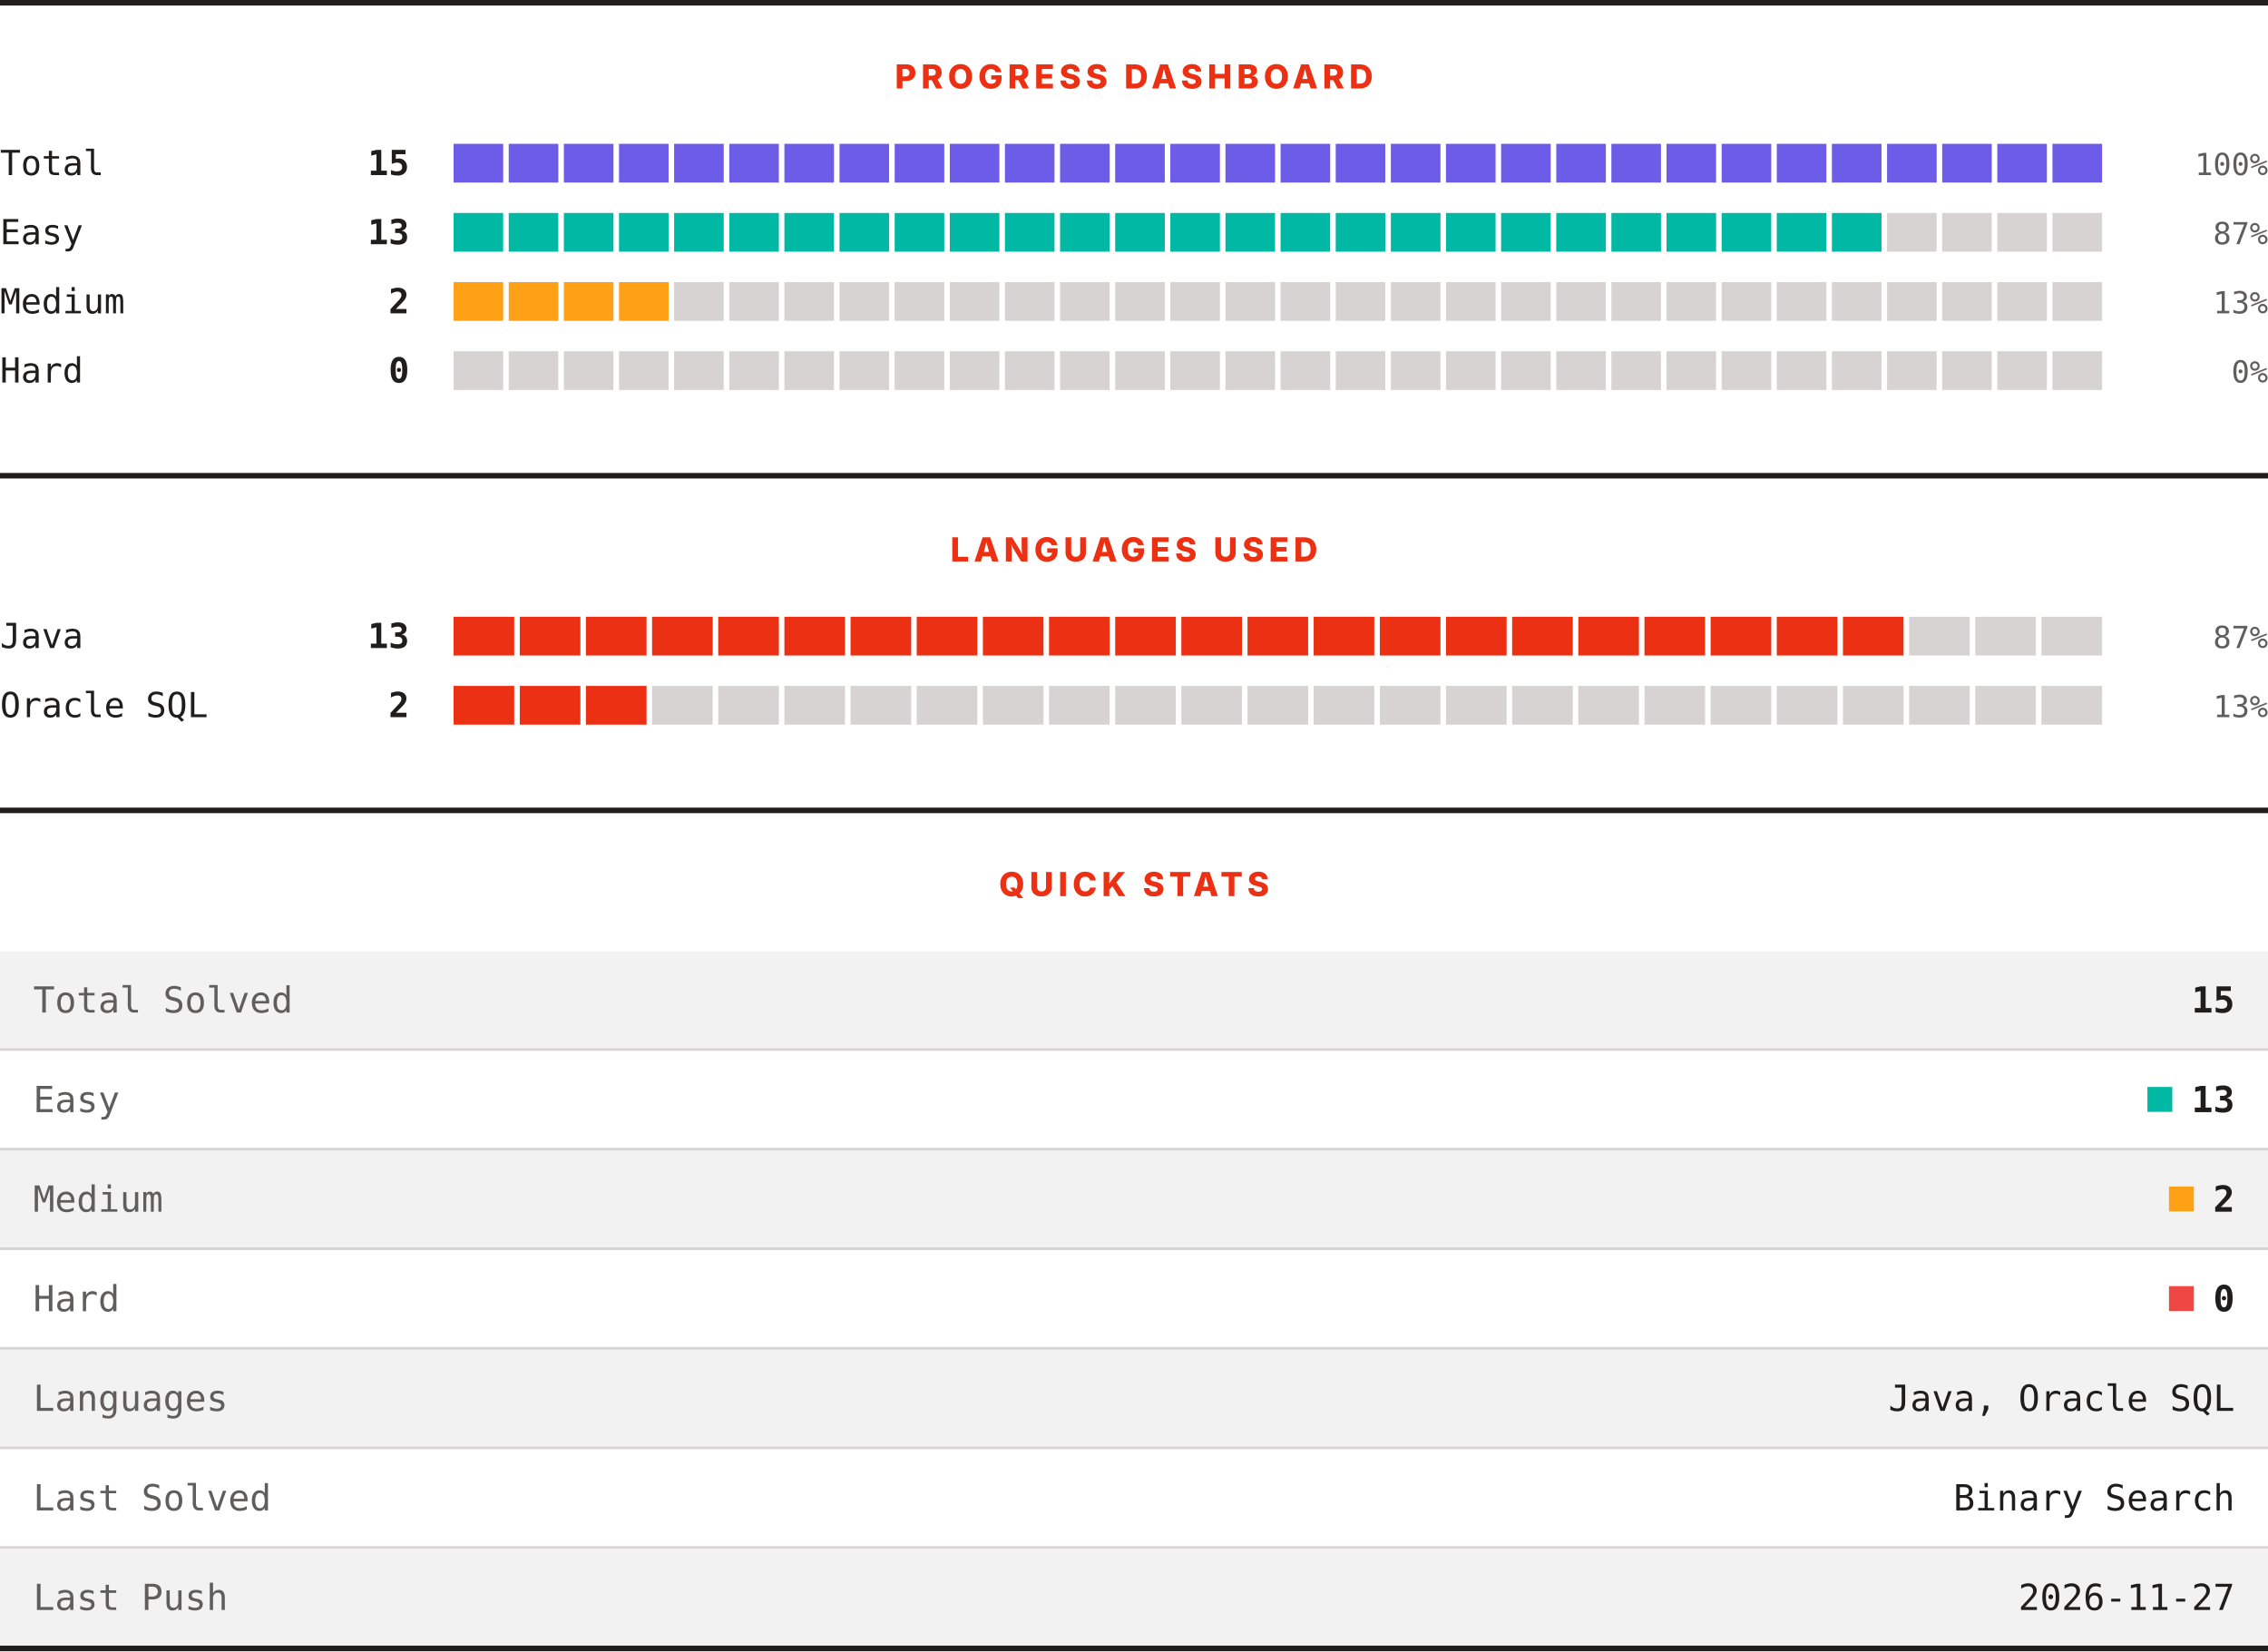
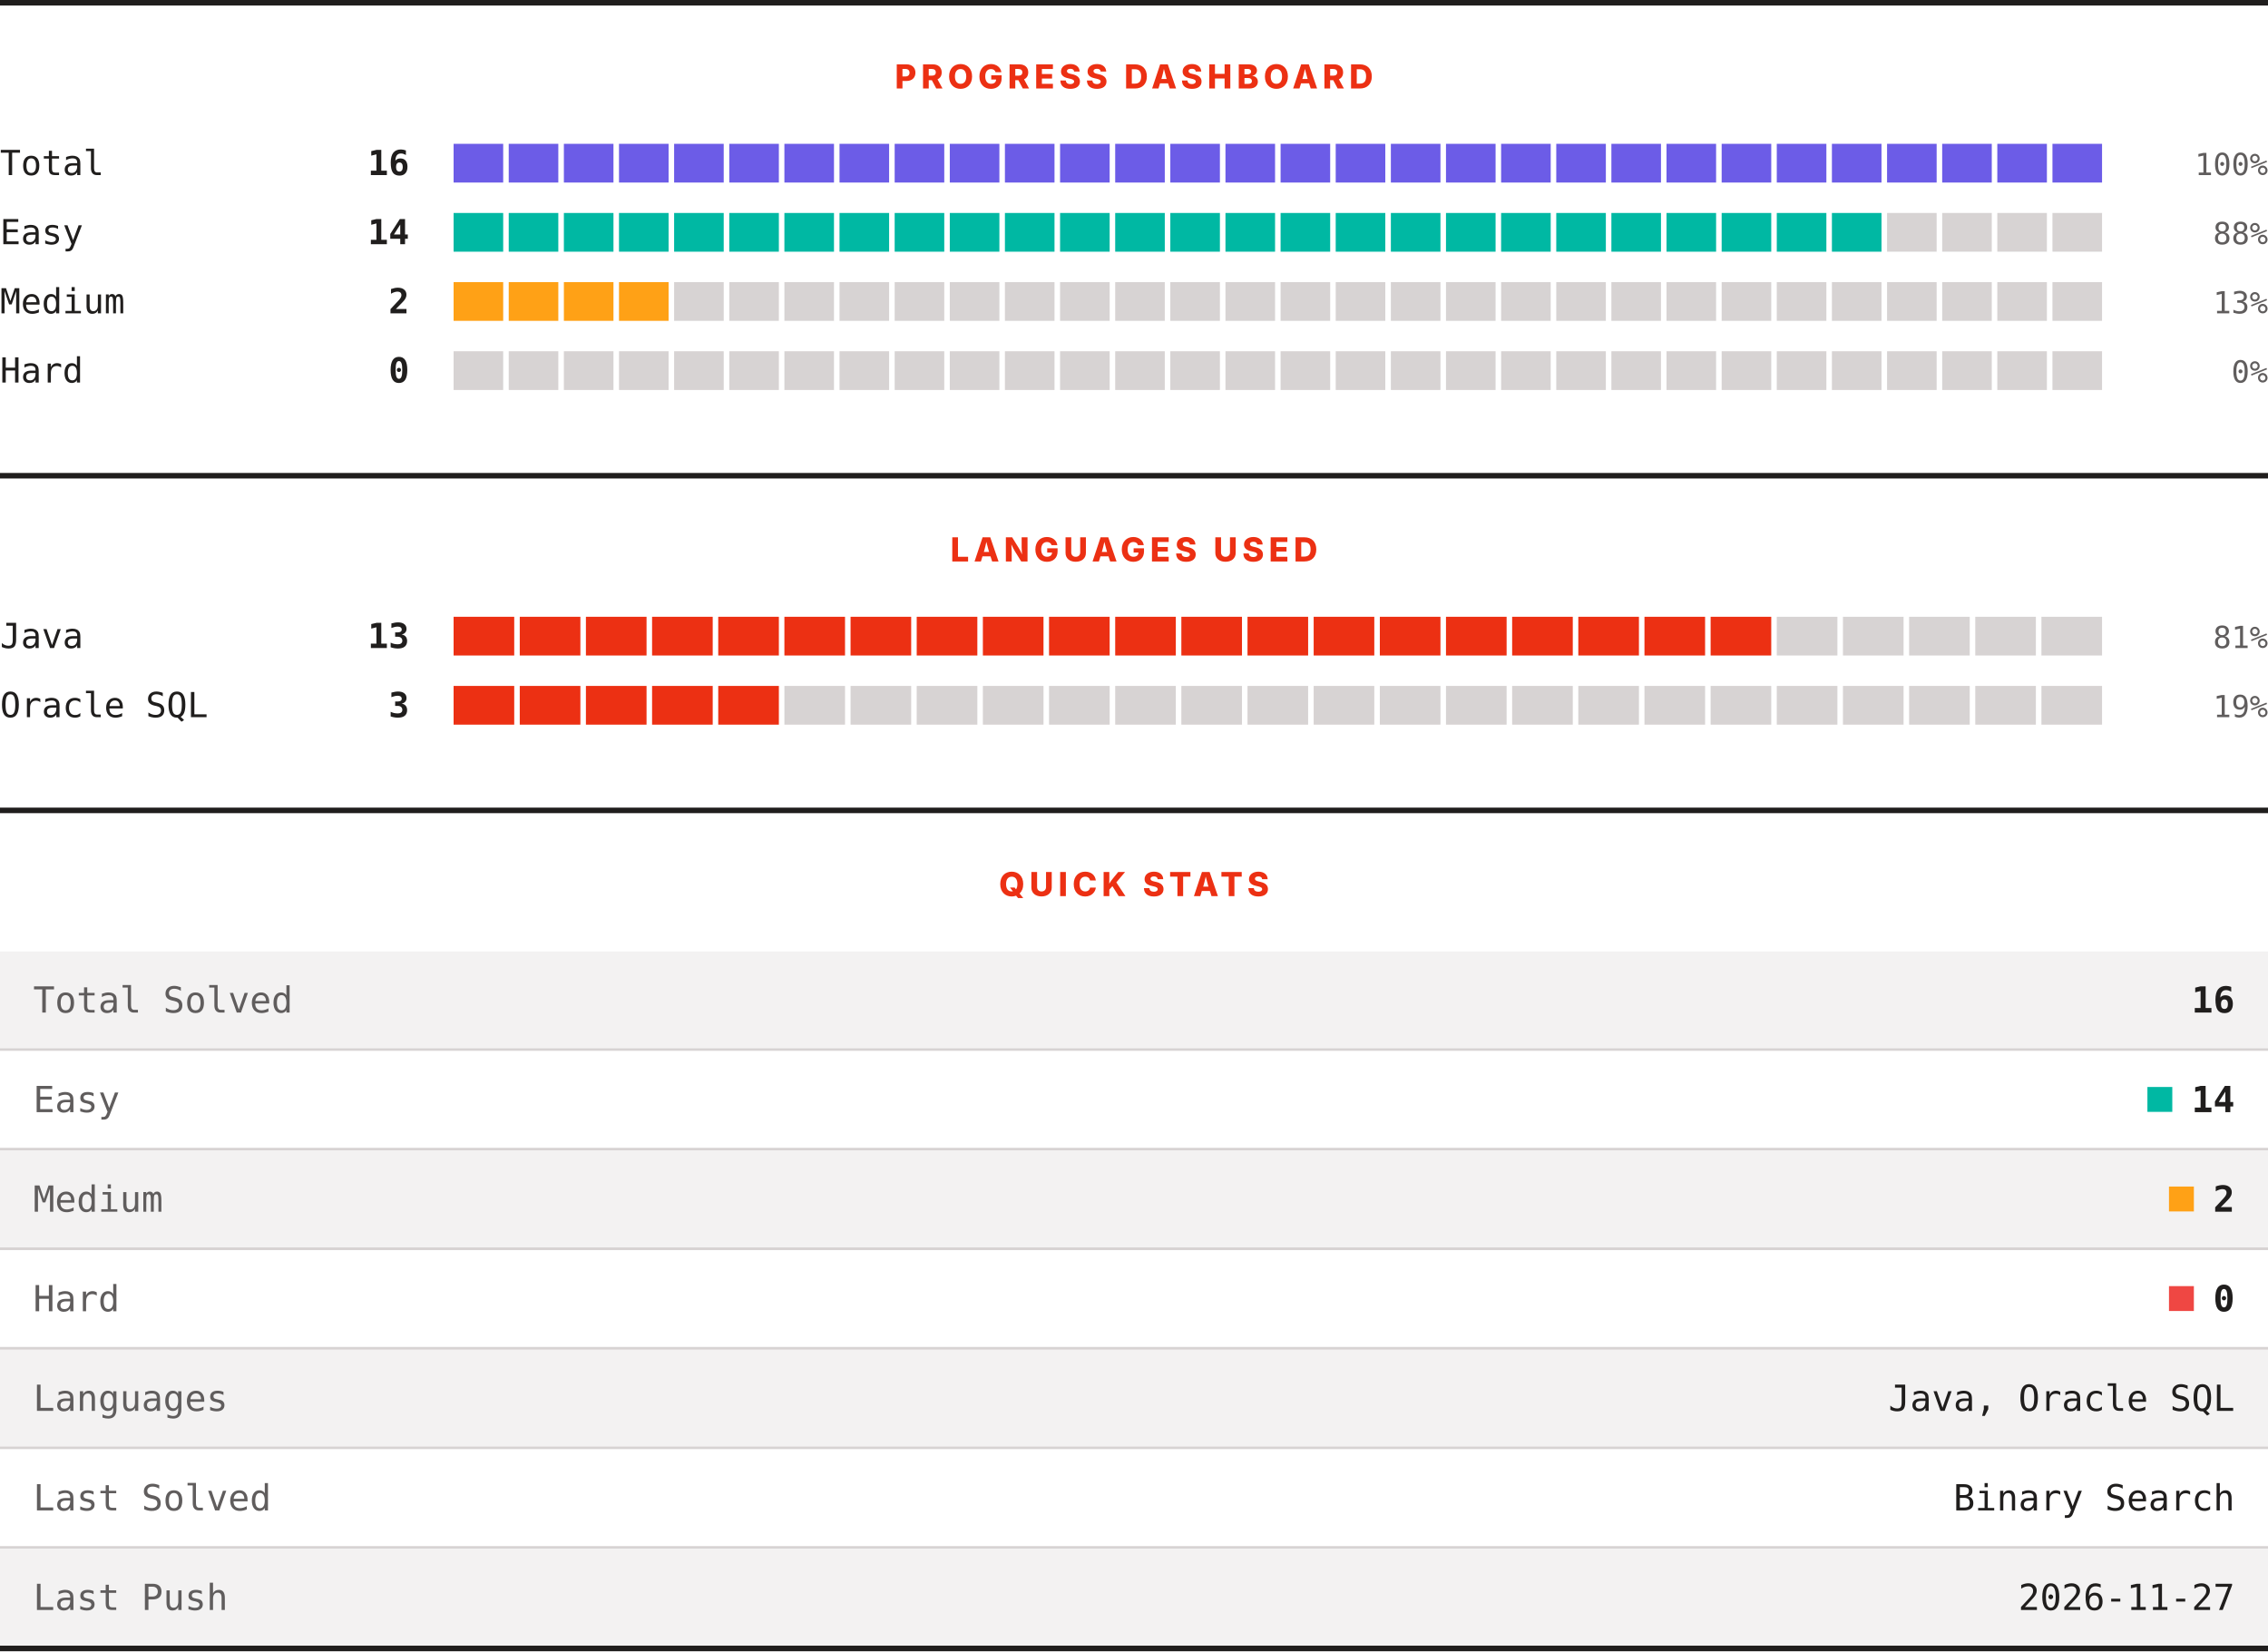
<svg xmlns="http://www.w3.org/2000/svg" width="820" height="597" viewBox="0 0 820 597" role="img" aria-label="LeetCode progress, languages and quick stats">
  <rect width="820" height="597" fill="#ffffff" />
  <rect x="0" y="0" width="820" height="2" fill="#201e1d" />
  <text x="410" y="32" text-anchor="middle" font-family="Archivo, system-ui, -apple-system, Segoe UI, sans-serif" font-size="12" font-weight="800" letter-spacing="1.68" fill="#ec3013">PROGRESS DASHBOARD</text>
  <text x="0" y="63.3" font-family="ui-monospace, SFMono-Regular, Menlo, Consolas, monospace" font-size="12.5" fill="#201e1d">Total</text>
-   <text x="148" y="63.3" text-anchor="end" font-family="ui-monospace, SFMono-Regular, Menlo, Consolas, monospace" font-size="12.5" font-weight="700" fill="#201e1d">15</text>
+   <text x="148" y="63.3" text-anchor="end" font-family="ui-monospace, SFMono-Regular, Menlo, Consolas, monospace" font-size="12.5" font-weight="700" fill="#201e1d">16</text>
  <rect x="164.00" y="52" width="17.93" height="14" fill="#6c5ce7" />
  <rect x="183.93" y="52" width="17.93" height="14" fill="#6c5ce7" />
  <rect x="203.87" y="52" width="17.93" height="14" fill="#6c5ce7" />
  <rect x="223.80" y="52" width="17.93" height="14" fill="#6c5ce7" />
  <rect x="243.73" y="52" width="17.93" height="14" fill="#6c5ce7" />
  <rect x="263.67" y="52" width="17.93" height="14" fill="#6c5ce7" />
  <rect x="283.60" y="52" width="17.93" height="14" fill="#6c5ce7" />
  <rect x="303.53" y="52" width="17.93" height="14" fill="#6c5ce7" />
  <rect x="323.47" y="52" width="17.93" height="14" fill="#6c5ce7" />
  <rect x="343.40" y="52" width="17.93" height="14" fill="#6c5ce7" />
  <rect x="363.33" y="52" width="17.93" height="14" fill="#6c5ce7" />
  <rect x="383.27" y="52" width="17.93" height="14" fill="#6c5ce7" />
  <rect x="403.20" y="52" width="17.93" height="14" fill="#6c5ce7" />
  <rect x="423.13" y="52" width="17.93" height="14" fill="#6c5ce7" />
  <rect x="443.07" y="52" width="17.93" height="14" fill="#6c5ce7" />
  <rect x="463.00" y="52" width="17.93" height="14" fill="#6c5ce7" />
  <rect x="482.93" y="52" width="17.93" height="14" fill="#6c5ce7" />
  <rect x="502.87" y="52" width="17.93" height="14" fill="#6c5ce7" />
  <rect x="522.80" y="52" width="17.93" height="14" fill="#6c5ce7" />
  <rect x="542.73" y="52" width="17.93" height="14" fill="#6c5ce7" />
  <rect x="562.67" y="52" width="17.93" height="14" fill="#6c5ce7" />
  <rect x="582.60" y="52" width="17.93" height="14" fill="#6c5ce7" />
  <rect x="602.53" y="52" width="17.93" height="14" fill="#6c5ce7" />
  <rect x="622.47" y="52" width="17.93" height="14" fill="#6c5ce7" />
  <rect x="642.40" y="52" width="17.93" height="14" fill="#6c5ce7" />
  <rect x="662.33" y="52" width="17.93" height="14" fill="#6c5ce7" />
  <rect x="682.27" y="52" width="17.93" height="14" fill="#6c5ce7" />
  <rect x="702.20" y="52" width="17.93" height="14" fill="#6c5ce7" />
  <rect x="722.13" y="52" width="17.93" height="14" fill="#6c5ce7" />
  <rect x="742.07" y="52" width="17.93" height="14" fill="#6c5ce7" />
  <text x="820" y="63.3" text-anchor="end" font-family="ui-monospace, SFMono-Regular, Menlo, Consolas, monospace" font-size="11" fill="#605d5d">100%</text>
  <text x="0" y="88.3" font-family="ui-monospace, SFMono-Regular, Menlo, Consolas, monospace" font-size="12.5" fill="#201e1d">Easy</text>
-   <text x="148" y="88.3" text-anchor="end" font-family="ui-monospace, SFMono-Regular, Menlo, Consolas, monospace" font-size="12.5" font-weight="700" fill="#201e1d">13</text>
+   <text x="148" y="88.3" text-anchor="end" font-family="ui-monospace, SFMono-Regular, Menlo, Consolas, monospace" font-size="12.5" font-weight="700" fill="#201e1d">14</text>
  <rect x="164.00" y="77" width="17.93" height="14" fill="#00b8a3" />
  <rect x="183.93" y="77" width="17.93" height="14" fill="#00b8a3" />
  <rect x="203.87" y="77" width="17.93" height="14" fill="#00b8a3" />
  <rect x="223.80" y="77" width="17.93" height="14" fill="#00b8a3" />
  <rect x="243.73" y="77" width="17.93" height="14" fill="#00b8a3" />
  <rect x="263.67" y="77" width="17.93" height="14" fill="#00b8a3" />
  <rect x="283.60" y="77" width="17.93" height="14" fill="#00b8a3" />
  <rect x="303.53" y="77" width="17.93" height="14" fill="#00b8a3" />
  <rect x="323.47" y="77" width="17.93" height="14" fill="#00b8a3" />
  <rect x="343.40" y="77" width="17.93" height="14" fill="#00b8a3" />
  <rect x="363.33" y="77" width="17.93" height="14" fill="#00b8a3" />
  <rect x="383.27" y="77" width="17.93" height="14" fill="#00b8a3" />
  <rect x="403.20" y="77" width="17.93" height="14" fill="#00b8a3" />
  <rect x="423.13" y="77" width="17.93" height="14" fill="#00b8a3" />
  <rect x="443.07" y="77" width="17.93" height="14" fill="#00b8a3" />
  <rect x="463.00" y="77" width="17.93" height="14" fill="#00b8a3" />
  <rect x="482.93" y="77" width="17.93" height="14" fill="#00b8a3" />
  <rect x="502.87" y="77" width="17.93" height="14" fill="#00b8a3" />
  <rect x="522.80" y="77" width="17.93" height="14" fill="#00b8a3" />
  <rect x="542.73" y="77" width="17.93" height="14" fill="#00b8a3" />
  <rect x="562.67" y="77" width="17.93" height="14" fill="#00b8a3" />
  <rect x="582.60" y="77" width="17.93" height="14" fill="#00b8a3" />
  <rect x="602.53" y="77" width="17.93" height="14" fill="#00b8a3" />
  <rect x="622.47" y="77" width="17.93" height="14" fill="#00b8a3" />
  <rect x="642.40" y="77" width="17.93" height="14" fill="#00b8a3" />
  <rect x="662.33" y="77" width="17.93" height="14" fill="#00b8a3" />
  <rect x="682.27" y="77" width="17.93" height="14" fill="#d7d3d3" />
  <rect x="702.20" y="77" width="17.93" height="14" fill="#d7d3d3" />
  <rect x="722.13" y="77" width="17.93" height="14" fill="#d7d3d3" />
  <rect x="742.07" y="77" width="17.93" height="14" fill="#d7d3d3" />
-   <text x="820" y="88.3" text-anchor="end" font-family="ui-monospace, SFMono-Regular, Menlo, Consolas, monospace" font-size="11" fill="#605d5d">87%</text>
+   <text x="820" y="88.3" text-anchor="end" font-family="ui-monospace, SFMono-Regular, Menlo, Consolas, monospace" font-size="11" fill="#605d5d">88%</text>
  <text x="0" y="113.3" font-family="ui-monospace, SFMono-Regular, Menlo, Consolas, monospace" font-size="12.5" fill="#201e1d">Medium</text>
  <text x="148" y="113.3" text-anchor="end" font-family="ui-monospace, SFMono-Regular, Menlo, Consolas, monospace" font-size="12.5" font-weight="700" fill="#201e1d">2</text>
  <rect x="164.00" y="102" width="17.93" height="14" fill="#ffa116" />
  <rect x="183.93" y="102" width="17.93" height="14" fill="#ffa116" />
  <rect x="203.87" y="102" width="17.93" height="14" fill="#ffa116" />
  <rect x="223.80" y="102" width="17.93" height="14" fill="#ffa116" />
  <rect x="243.73" y="102" width="17.93" height="14" fill="#d7d3d3" />
  <rect x="263.67" y="102" width="17.93" height="14" fill="#d7d3d3" />
  <rect x="283.60" y="102" width="17.93" height="14" fill="#d7d3d3" />
  <rect x="303.53" y="102" width="17.93" height="14" fill="#d7d3d3" />
  <rect x="323.47" y="102" width="17.93" height="14" fill="#d7d3d3" />
  <rect x="343.40" y="102" width="17.93" height="14" fill="#d7d3d3" />
  <rect x="363.33" y="102" width="17.93" height="14" fill="#d7d3d3" />
  <rect x="383.27" y="102" width="17.93" height="14" fill="#d7d3d3" />
  <rect x="403.20" y="102" width="17.93" height="14" fill="#d7d3d3" />
  <rect x="423.13" y="102" width="17.93" height="14" fill="#d7d3d3" />
  <rect x="443.07" y="102" width="17.93" height="14" fill="#d7d3d3" />
  <rect x="463.00" y="102" width="17.93" height="14" fill="#d7d3d3" />
  <rect x="482.93" y="102" width="17.93" height="14" fill="#d7d3d3" />
  <rect x="502.87" y="102" width="17.93" height="14" fill="#d7d3d3" />
  <rect x="522.80" y="102" width="17.93" height="14" fill="#d7d3d3" />
  <rect x="542.73" y="102" width="17.93" height="14" fill="#d7d3d3" />
  <rect x="562.67" y="102" width="17.93" height="14" fill="#d7d3d3" />
  <rect x="582.60" y="102" width="17.93" height="14" fill="#d7d3d3" />
  <rect x="602.53" y="102" width="17.93" height="14" fill="#d7d3d3" />
  <rect x="622.47" y="102" width="17.93" height="14" fill="#d7d3d3" />
  <rect x="642.40" y="102" width="17.93" height="14" fill="#d7d3d3" />
  <rect x="662.33" y="102" width="17.93" height="14" fill="#d7d3d3" />
  <rect x="682.27" y="102" width="17.93" height="14" fill="#d7d3d3" />
  <rect x="702.20" y="102" width="17.93" height="14" fill="#d7d3d3" />
  <rect x="722.13" y="102" width="17.93" height="14" fill="#d7d3d3" />
  <rect x="742.07" y="102" width="17.93" height="14" fill="#d7d3d3" />
  <text x="820" y="113.3" text-anchor="end" font-family="ui-monospace, SFMono-Regular, Menlo, Consolas, monospace" font-size="11" fill="#605d5d">13%</text>
  <text x="0" y="138.3" font-family="ui-monospace, SFMono-Regular, Menlo, Consolas, monospace" font-size="12.5" fill="#201e1d">Hard</text>
  <text x="148" y="138.3" text-anchor="end" font-family="ui-monospace, SFMono-Regular, Menlo, Consolas, monospace" font-size="12.5" font-weight="700" fill="#201e1d">0</text>
  <rect x="164.00" y="127" width="17.93" height="14" fill="#d7d3d3" />
  <rect x="183.93" y="127" width="17.93" height="14" fill="#d7d3d3" />
  <rect x="203.87" y="127" width="17.93" height="14" fill="#d7d3d3" />
  <rect x="223.80" y="127" width="17.93" height="14" fill="#d7d3d3" />
  <rect x="243.73" y="127" width="17.93" height="14" fill="#d7d3d3" />
  <rect x="263.67" y="127" width="17.93" height="14" fill="#d7d3d3" />
  <rect x="283.60" y="127" width="17.93" height="14" fill="#d7d3d3" />
  <rect x="303.53" y="127" width="17.93" height="14" fill="#d7d3d3" />
  <rect x="323.47" y="127" width="17.93" height="14" fill="#d7d3d3" />
  <rect x="343.40" y="127" width="17.93" height="14" fill="#d7d3d3" />
  <rect x="363.33" y="127" width="17.93" height="14" fill="#d7d3d3" />
  <rect x="383.27" y="127" width="17.93" height="14" fill="#d7d3d3" />
  <rect x="403.20" y="127" width="17.93" height="14" fill="#d7d3d3" />
  <rect x="423.13" y="127" width="17.93" height="14" fill="#d7d3d3" />
  <rect x="443.07" y="127" width="17.93" height="14" fill="#d7d3d3" />
  <rect x="463.00" y="127" width="17.93" height="14" fill="#d7d3d3" />
  <rect x="482.93" y="127" width="17.93" height="14" fill="#d7d3d3" />
  <rect x="502.87" y="127" width="17.93" height="14" fill="#d7d3d3" />
  <rect x="522.80" y="127" width="17.93" height="14" fill="#d7d3d3" />
  <rect x="542.73" y="127" width="17.93" height="14" fill="#d7d3d3" />
  <rect x="562.67" y="127" width="17.93" height="14" fill="#d7d3d3" />
  <rect x="582.60" y="127" width="17.93" height="14" fill="#d7d3d3" />
  <rect x="602.53" y="127" width="17.93" height="14" fill="#d7d3d3" />
  <rect x="622.47" y="127" width="17.93" height="14" fill="#d7d3d3" />
  <rect x="642.40" y="127" width="17.93" height="14" fill="#d7d3d3" />
  <rect x="662.33" y="127" width="17.93" height="14" fill="#d7d3d3" />
  <rect x="682.27" y="127" width="17.93" height="14" fill="#d7d3d3" />
  <rect x="702.20" y="127" width="17.93" height="14" fill="#d7d3d3" />
  <rect x="722.13" y="127" width="17.93" height="14" fill="#d7d3d3" />
  <rect x="742.07" y="127" width="17.93" height="14" fill="#d7d3d3" />
  <text x="820" y="138.3" text-anchor="end" font-family="ui-monospace, SFMono-Regular, Menlo, Consolas, monospace" font-size="11" fill="#605d5d">0%</text>
  <rect x="0" y="171" width="820" height="2" fill="#201e1d" />
  <text x="410" y="203" text-anchor="middle" font-family="Archivo, system-ui, -apple-system, Segoe UI, sans-serif" font-size="12" font-weight="800" letter-spacing="1.68" fill="#ec3013">LANGUAGES USED</text>
  <text x="0" y="234.3" font-family="ui-monospace, SFMono-Regular, Menlo, Consolas, monospace" font-size="12.5" fill="#201e1d">Java</text>
  <text x="148" y="234.3" text-anchor="end" font-family="ui-monospace, SFMono-Regular, Menlo, Consolas, monospace" font-size="12.5" font-weight="700" fill="#201e1d">13</text>
  <rect x="164.00" y="223" width="21.92" height="14" fill="#ec3013" />
  <rect x="187.92" y="223" width="21.92" height="14" fill="#ec3013" />
  <rect x="211.84" y="223" width="21.92" height="14" fill="#ec3013" />
  <rect x="235.76" y="223" width="21.92" height="14" fill="#ec3013" />
  <rect x="259.68" y="223" width="21.92" height="14" fill="#ec3013" />
  <rect x="283.60" y="223" width="21.92" height="14" fill="#ec3013" />
  <rect x="307.52" y="223" width="21.92" height="14" fill="#ec3013" />
  <rect x="331.44" y="223" width="21.92" height="14" fill="#ec3013" />
  <rect x="355.36" y="223" width="21.92" height="14" fill="#ec3013" />
  <rect x="379.28" y="223" width="21.92" height="14" fill="#ec3013" />
  <rect x="403.20" y="223" width="21.92" height="14" fill="#ec3013" />
  <rect x="427.12" y="223" width="21.92" height="14" fill="#ec3013" />
  <rect x="451.04" y="223" width="21.92" height="14" fill="#ec3013" />
  <rect x="474.96" y="223" width="21.92" height="14" fill="#ec3013" />
  <rect x="498.88" y="223" width="21.92" height="14" fill="#ec3013" />
  <rect x="522.80" y="223" width="21.92" height="14" fill="#ec3013" />
  <rect x="546.72" y="223" width="21.92" height="14" fill="#ec3013" />
  <rect x="570.64" y="223" width="21.92" height="14" fill="#ec3013" />
  <rect x="594.56" y="223" width="21.92" height="14" fill="#ec3013" />
  <rect x="618.48" y="223" width="21.92" height="14" fill="#ec3013" />
-   <rect x="642.40" y="223" width="21.92" height="14" fill="#ec3013" />
-   <rect x="666.32" y="223" width="21.92" height="14" fill="#ec3013" />
+   <rect x="642.40" y="223" width="21.92" height="14" fill="#d7d3d3" />
+   <rect x="666.32" y="223" width="21.92" height="14" fill="#d7d3d3" />
  <rect x="690.24" y="223" width="21.92" height="14" fill="#d7d3d3" />
  <rect x="714.16" y="223" width="21.92" height="14" fill="#d7d3d3" />
  <rect x="738.08" y="223" width="21.92" height="14" fill="#d7d3d3" />
-   <text x="820" y="234.3" text-anchor="end" font-family="ui-monospace, SFMono-Regular, Menlo, Consolas, monospace" font-size="11" fill="#605d5d">87%</text>
+   <text x="820" y="234.3" text-anchor="end" font-family="ui-monospace, SFMono-Regular, Menlo, Consolas, monospace" font-size="11" fill="#605d5d">81%</text>
  <text x="0" y="259.3" font-family="ui-monospace, SFMono-Regular, Menlo, Consolas, monospace" font-size="12.5" fill="#201e1d">Oracle SQL</text>
-   <text x="148" y="259.3" text-anchor="end" font-family="ui-monospace, SFMono-Regular, Menlo, Consolas, monospace" font-size="12.5" font-weight="700" fill="#201e1d">2</text>
+   <text x="148" y="259.3" text-anchor="end" font-family="ui-monospace, SFMono-Regular, Menlo, Consolas, monospace" font-size="12.5" font-weight="700" fill="#201e1d">3</text>
  <rect x="164.00" y="248" width="21.92" height="14" fill="#ec3013" />
  <rect x="187.92" y="248" width="21.92" height="14" fill="#ec3013" />
  <rect x="211.84" y="248" width="21.92" height="14" fill="#ec3013" />
-   <rect x="235.76" y="248" width="21.92" height="14" fill="#d7d3d3" />
-   <rect x="259.68" y="248" width="21.92" height="14" fill="#d7d3d3" />
+   <rect x="235.76" y="248" width="21.92" height="14" fill="#ec3013" />
+   <rect x="259.68" y="248" width="21.92" height="14" fill="#ec3013" />
  <rect x="283.60" y="248" width="21.92" height="14" fill="#d7d3d3" />
  <rect x="307.52" y="248" width="21.92" height="14" fill="#d7d3d3" />
  <rect x="331.44" y="248" width="21.92" height="14" fill="#d7d3d3" />
  <rect x="355.36" y="248" width="21.92" height="14" fill="#d7d3d3" />
  <rect x="379.28" y="248" width="21.92" height="14" fill="#d7d3d3" />
  <rect x="403.20" y="248" width="21.92" height="14" fill="#d7d3d3" />
  <rect x="427.12" y="248" width="21.92" height="14" fill="#d7d3d3" />
  <rect x="451.04" y="248" width="21.92" height="14" fill="#d7d3d3" />
  <rect x="474.96" y="248" width="21.92" height="14" fill="#d7d3d3" />
  <rect x="498.88" y="248" width="21.92" height="14" fill="#d7d3d3" />
  <rect x="522.80" y="248" width="21.92" height="14" fill="#d7d3d3" />
  <rect x="546.72" y="248" width="21.92" height="14" fill="#d7d3d3" />
  <rect x="570.64" y="248" width="21.92" height="14" fill="#d7d3d3" />
  <rect x="594.56" y="248" width="21.92" height="14" fill="#d7d3d3" />
  <rect x="618.48" y="248" width="21.92" height="14" fill="#d7d3d3" />
  <rect x="642.40" y="248" width="21.92" height="14" fill="#d7d3d3" />
  <rect x="666.32" y="248" width="21.92" height="14" fill="#d7d3d3" />
  <rect x="690.24" y="248" width="21.92" height="14" fill="#d7d3d3" />
  <rect x="714.16" y="248" width="21.92" height="14" fill="#d7d3d3" />
  <rect x="738.08" y="248" width="21.92" height="14" fill="#d7d3d3" />
-   <text x="820" y="259.3" text-anchor="end" font-family="ui-monospace, SFMono-Regular, Menlo, Consolas, monospace" font-size="11" fill="#605d5d">13%</text>
+   <text x="820" y="259.3" text-anchor="end" font-family="ui-monospace, SFMono-Regular, Menlo, Consolas, monospace" font-size="11" fill="#605d5d">19%</text>
  <rect x="0" y="292" width="820" height="2" fill="#201e1d" />
  <text x="410" y="324" text-anchor="middle" font-family="Archivo, system-ui, -apple-system, Segoe UI, sans-serif" font-size="12" font-weight="800" letter-spacing="1.68" fill="#ec3013">QUICK STATS</text>
  <rect x="0" y="344" width="820" height="35" fill="#f3f2f2" />
  <text x="12" y="366.1" font-family="ui-monospace, SFMono-Regular, Menlo, Consolas, monospace" font-size="13" fill="#605d5d">Total Solved</text>
-   <text x="808" y="366.1" text-anchor="end" font-family="ui-monospace, SFMono-Regular, Menlo, Consolas, monospace" font-size="13" font-weight="700" fill="#201e1d">15</text>
+   <text x="808" y="366.1" text-anchor="end" font-family="ui-monospace, SFMono-Regular, Menlo, Consolas, monospace" font-size="13" font-weight="700" fill="#201e1d">16</text>
  <rect x="0" y="379" width="820" height="1" fill="#d7d3d3" />
  <rect x="0" y="380" width="820" height="35" fill="#ffffff" />
  <text x="12" y="402.1" font-family="ui-monospace, SFMono-Regular, Menlo, Consolas, monospace" font-size="13" fill="#605d5d">Easy</text>
  <rect x="776.4" y="393" width="9" height="9" fill="#00b8a3" />
-   <text x="808" y="402.1" text-anchor="end" font-family="ui-monospace, SFMono-Regular, Menlo, Consolas, monospace" font-size="13" font-weight="700" fill="#201e1d">13</text>
+   <text x="808" y="402.1" text-anchor="end" font-family="ui-monospace, SFMono-Regular, Menlo, Consolas, monospace" font-size="13" font-weight="700" fill="#201e1d">14</text>
  <rect x="0" y="415" width="820" height="1" fill="#d7d3d3" />
  <rect x="0" y="416" width="820" height="35" fill="#f3f2f2" />
  <text x="12" y="438.1" font-family="ui-monospace, SFMono-Regular, Menlo, Consolas, monospace" font-size="13" fill="#605d5d">Medium</text>
  <rect x="784.2" y="429" width="9" height="9" fill="#ffa116" />
  <text x="808" y="438.1" text-anchor="end" font-family="ui-monospace, SFMono-Regular, Menlo, Consolas, monospace" font-size="13" font-weight="700" fill="#201e1d">2</text>
  <rect x="0" y="451" width="820" height="1" fill="#d7d3d3" />
  <rect x="0" y="452" width="820" height="35" fill="#ffffff" />
  <text x="12" y="474.1" font-family="ui-monospace, SFMono-Regular, Menlo, Consolas, monospace" font-size="13" fill="#605d5d">Hard</text>
  <rect x="784.2" y="465" width="9" height="9" fill="#ef4743" />
  <text x="808" y="474.1" text-anchor="end" font-family="ui-monospace, SFMono-Regular, Menlo, Consolas, monospace" font-size="13" font-weight="700" fill="#201e1d">0</text>
  <rect x="0" y="487" width="820" height="1" fill="#d7d3d3" />
  <rect x="0" y="488" width="820" height="35" fill="#f3f2f2" />
  <text x="12" y="510.1" font-family="ui-monospace, SFMono-Regular, Menlo, Consolas, monospace" font-size="13" fill="#605d5d">Languages</text>
  <text x="808" y="510.1" text-anchor="end" font-family="ui-monospace, SFMono-Regular, Menlo, Consolas, monospace" font-size="13" fill="#201e1d">Java, Oracle SQL</text>
  <rect x="0" y="523" width="820" height="1" fill="#d7d3d3" />
  <rect x="0" y="524" width="820" height="35" fill="#ffffff" />
  <text x="12" y="546.1" font-family="ui-monospace, SFMono-Regular, Menlo, Consolas, monospace" font-size="13" fill="#605d5d">Last Solved</text>
  <text x="808" y="546.1" text-anchor="end" font-family="ui-monospace, SFMono-Regular, Menlo, Consolas, monospace" font-size="13" fill="#201e1d">Binary Search</text>
  <rect x="0" y="559" width="820" height="1" fill="#d7d3d3" />
  <rect x="0" y="560" width="820" height="35" fill="#f3f2f2" />
  <text x="12" y="582.1" font-family="ui-monospace, SFMono-Regular, Menlo, Consolas, monospace" font-size="13" fill="#605d5d">Last Push</text>
  <text x="808" y="582.1" text-anchor="end" font-family="ui-monospace, SFMono-Regular, Menlo, Consolas, monospace" font-size="13" fill="#201e1d">2026-11-27</text>
  <rect x="0" y="595" width="820" height="2" fill="#201e1d" />
</svg>
